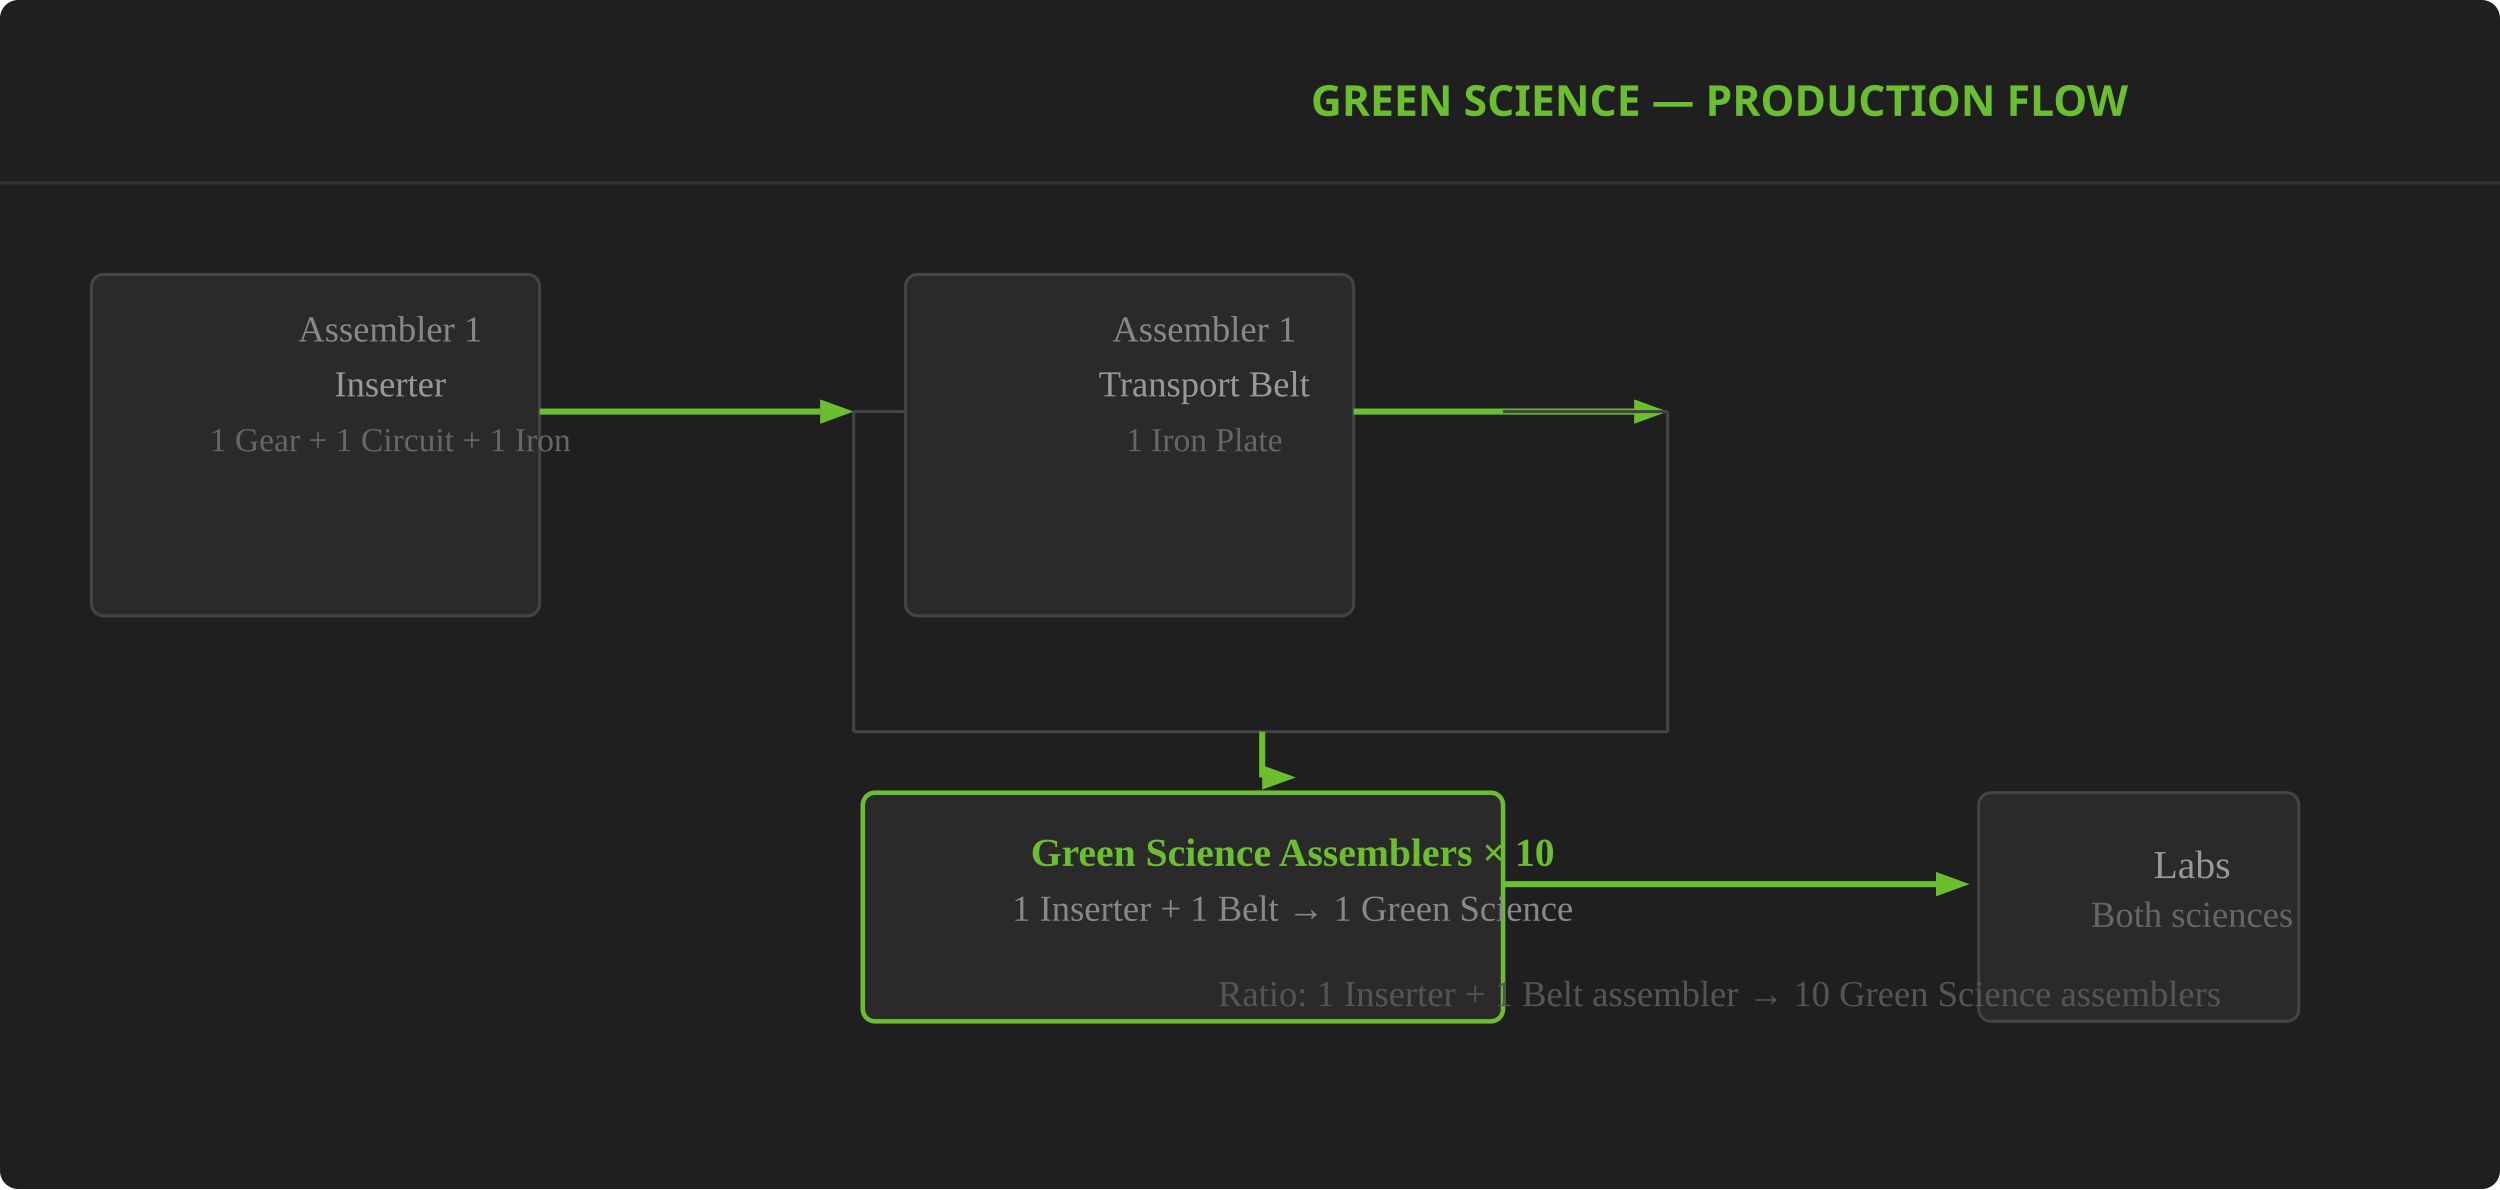
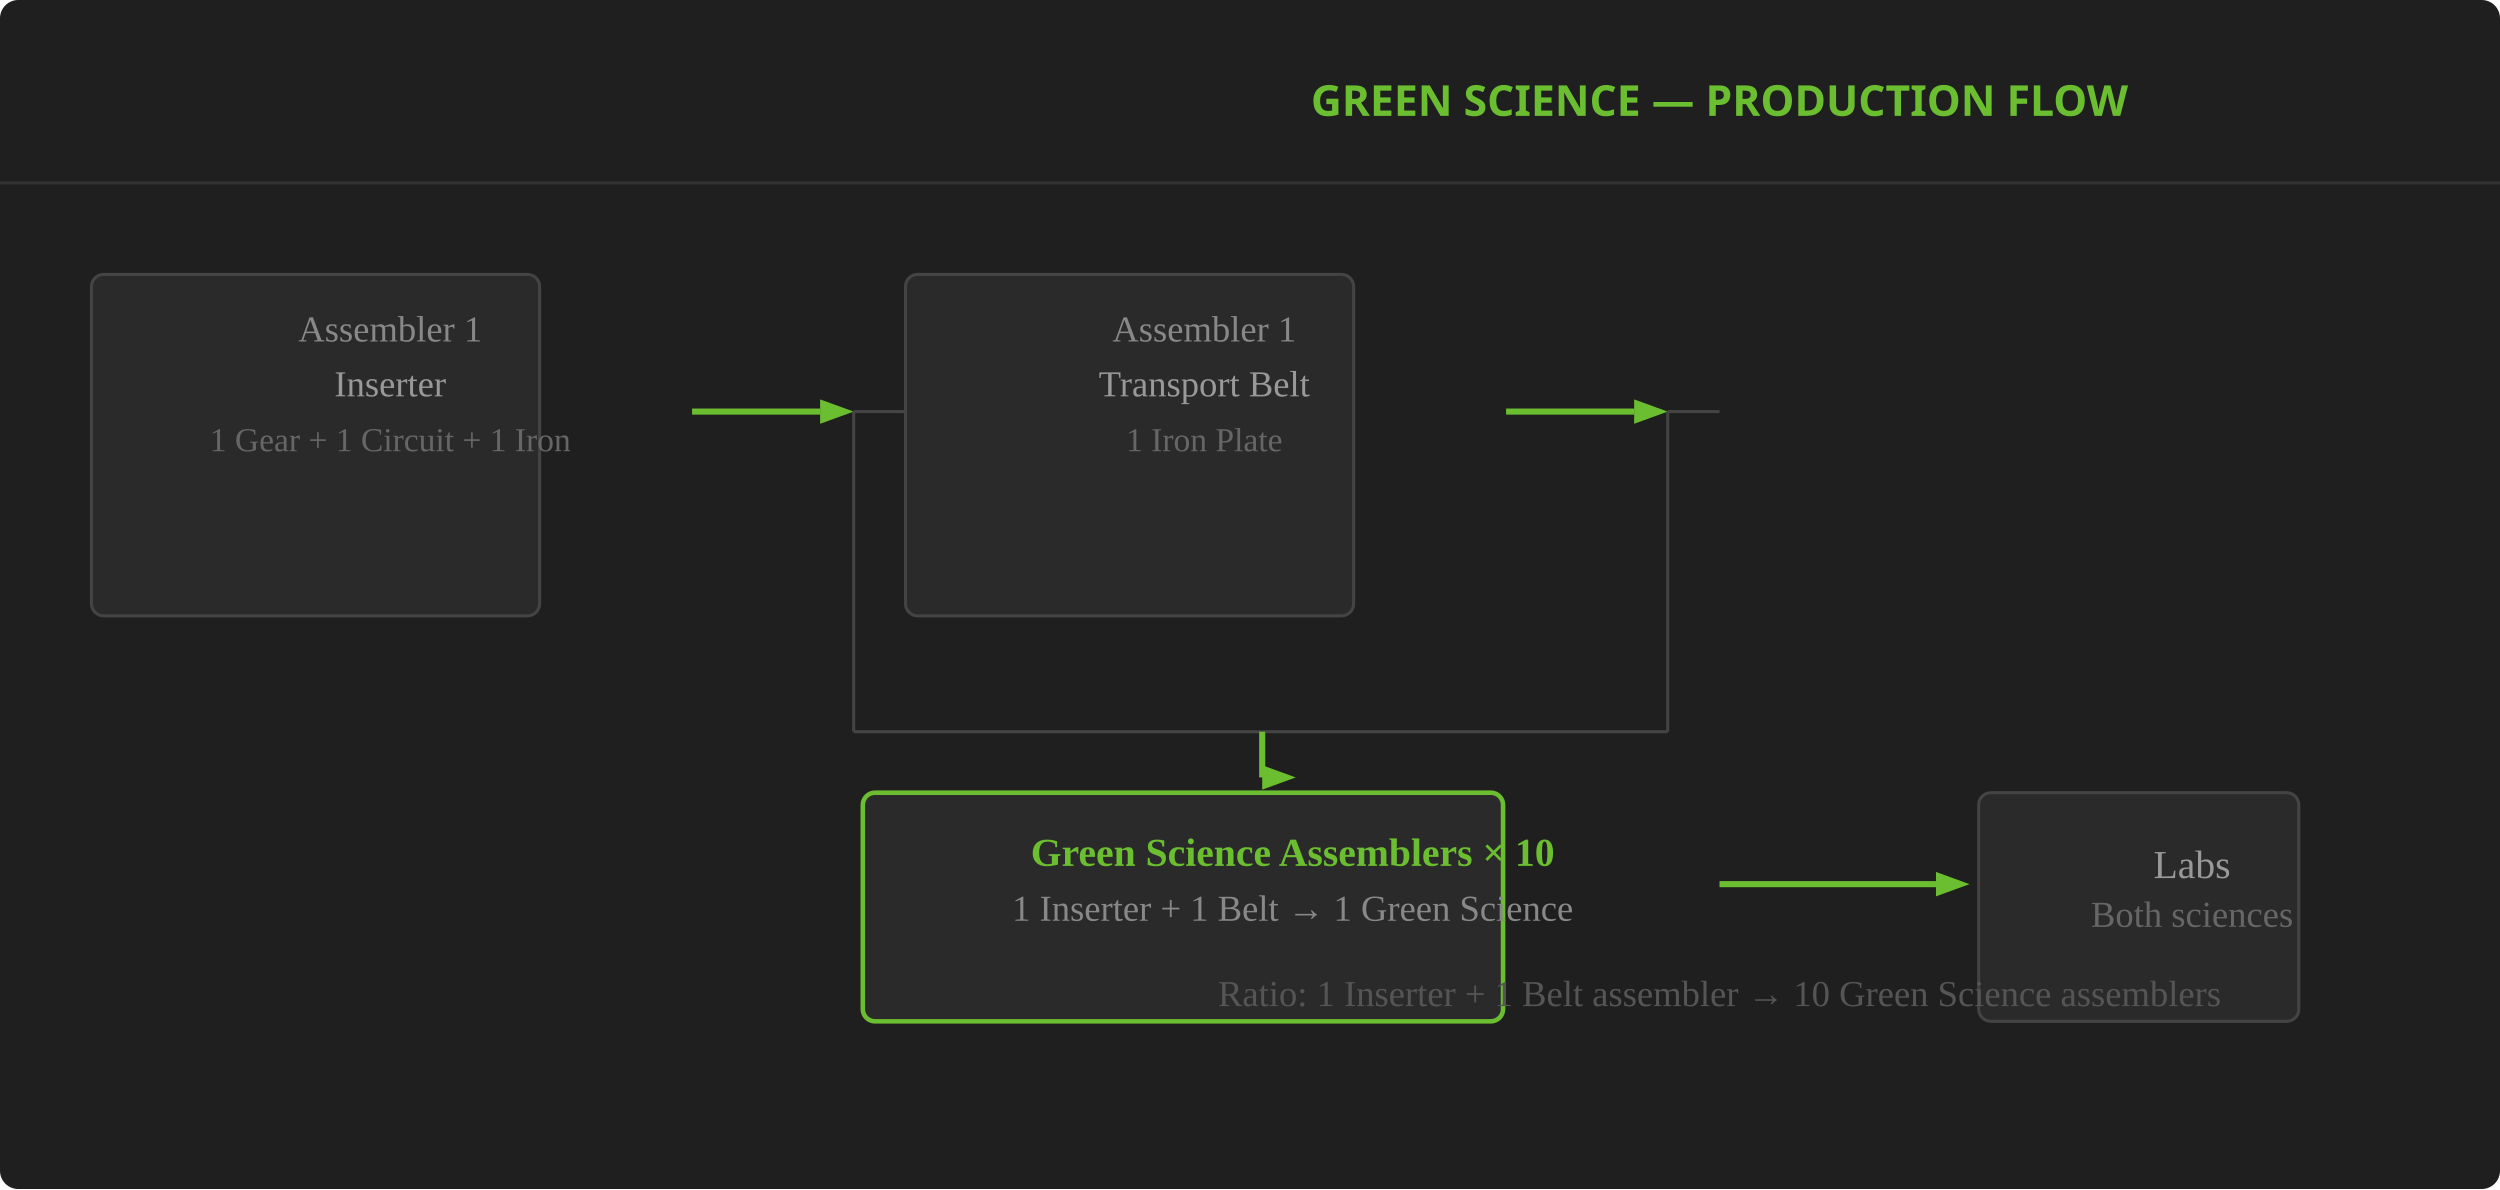
<svg xmlns="http://www.w3.org/2000/svg" viewBox="0 0 820 390" width="820" height="390">
  <defs>
    <filter id="g">
      <feGaussianBlur stdDeviation="2" result="b" />
      <feMerge>
        <feMergeNode in="b" />
        <feMergeNode in="SourceGraphic" />
      </feMerge>
    </filter>
  </defs>
  <rect width="820" height="390" fill="#1f1f1f" rx="6" />
  <line x1="0" y1="60" x2="820" y2="60" stroke="#333" stroke-width="1" />
  <text x="564" y="38" text-anchor="middle" font-family="Orbitron,sans-serif" font-size="14" font-weight="900" fill="#6abe30">GREEN SCIENCE — PRODUCTION FLOW</text>
  <rect x="30" y="90" width="147" height="112" rx="4" fill="#2a2a2a" stroke="#444" />
  <text x="128" y="112" text-anchor="middle" font-size="12" fill="#888">Assembler 1</text>
  <text x="128" y="130" text-anchor="middle" font-size="12" fill="#999">Inserter</text>
  <text x="128" y="148" text-anchor="middle" font-size="11" fill="#666">1 Gear + 1 Circuit + 1 Iron</text>
-   <line x1="177" y1="135" x2="269" y2="135" stroke="#6abe30" stroke-width="2" />
+   <line x1="227" y1="135" x2="269" y2="135" stroke="#6abe30" stroke-width="2" />
  <polygon points="269,131 280,135 269,139" fill="#6abe30" />
  <rect x="297" y="90" width="147" height="112" rx="4" fill="#2a2a2a" stroke="#444" />
  <text x="395" y="112" text-anchor="middle" font-size="12" fill="#888">Assembler 1</text>
  <text x="395" y="130" text-anchor="middle" font-size="12" fill="#999">Transport Belt</text>
  <text x="395" y="148" text-anchor="middle" font-size="11" fill="#666">1 Iron Plate</text>
-   <line x1="444" y1="135" x2="536" y2="135" stroke="#6abe30" stroke-width="2" />
+   <line x1="494" y1="135" x2="536" y2="135" stroke="#6abe30" stroke-width="2" />
  <polygon points="536,131 547,135 536,139" fill="#6abe30" />
  <line x1="280" y1="135" x2="297" y2="135" stroke="#444" />
  <line x1="280" y1="135" x2="280" y2="240" stroke="#444" />
-   <line x1="547" y1="135" x2="493" y2="135" stroke="#444" />
+   <line x1="547" y1="135" x2="564" y2="135" stroke="#444" />
  <line x1="547" y1="135" x2="547" y2="240" stroke="#444" />
  <line x1="280" y1="240" x2="547" y2="240" stroke="#444" />
  <line x1="414" y1="240" x2="414" y2="255" stroke="#6abe30" stroke-width="2" />
  <polygon points="414,251 425,255 414,259" fill="#6abe30" />
  <rect x="283" y="260" width="210" height="75" rx="4" fill="#2a2a2a" stroke="#6abe30" stroke-width="1.5" />
  <text x="424" y="284" text-anchor="middle" font-size="13" fill="#6abe30" font-weight="700">Green Science Assemblers × 10</text>
  <text x="424" y="302" text-anchor="middle" font-size="12" fill="#888">1 Inserter + 1 Belt → 1 Green Science</text>
-   <line x1="493" y1="290" x2="635" y2="290" stroke="#6abe30" stroke-width="2" />
+   <line x1="564" y1="290" x2="635" y2="290" stroke="#6abe30" stroke-width="2" />
  <polygon points="635,286 646,290 635,294" fill="#6abe30" />
  <rect x="649" y="260" width="105" height="75" rx="4" fill="#2a2a2a" stroke="#444" />
  <text x="719" y="288" text-anchor="middle" font-size="13" fill="#999">Labs</text>
  <text x="719" y="304" text-anchor="middle" font-size="12" fill="#666">Both sciences</text>
  <text x="564" y="330" text-anchor="middle" font-size="12" fill="#555">Ratio: 1 Inserter + 1 Belt assembler → 10 Green Science assemblers</text>
</svg>
